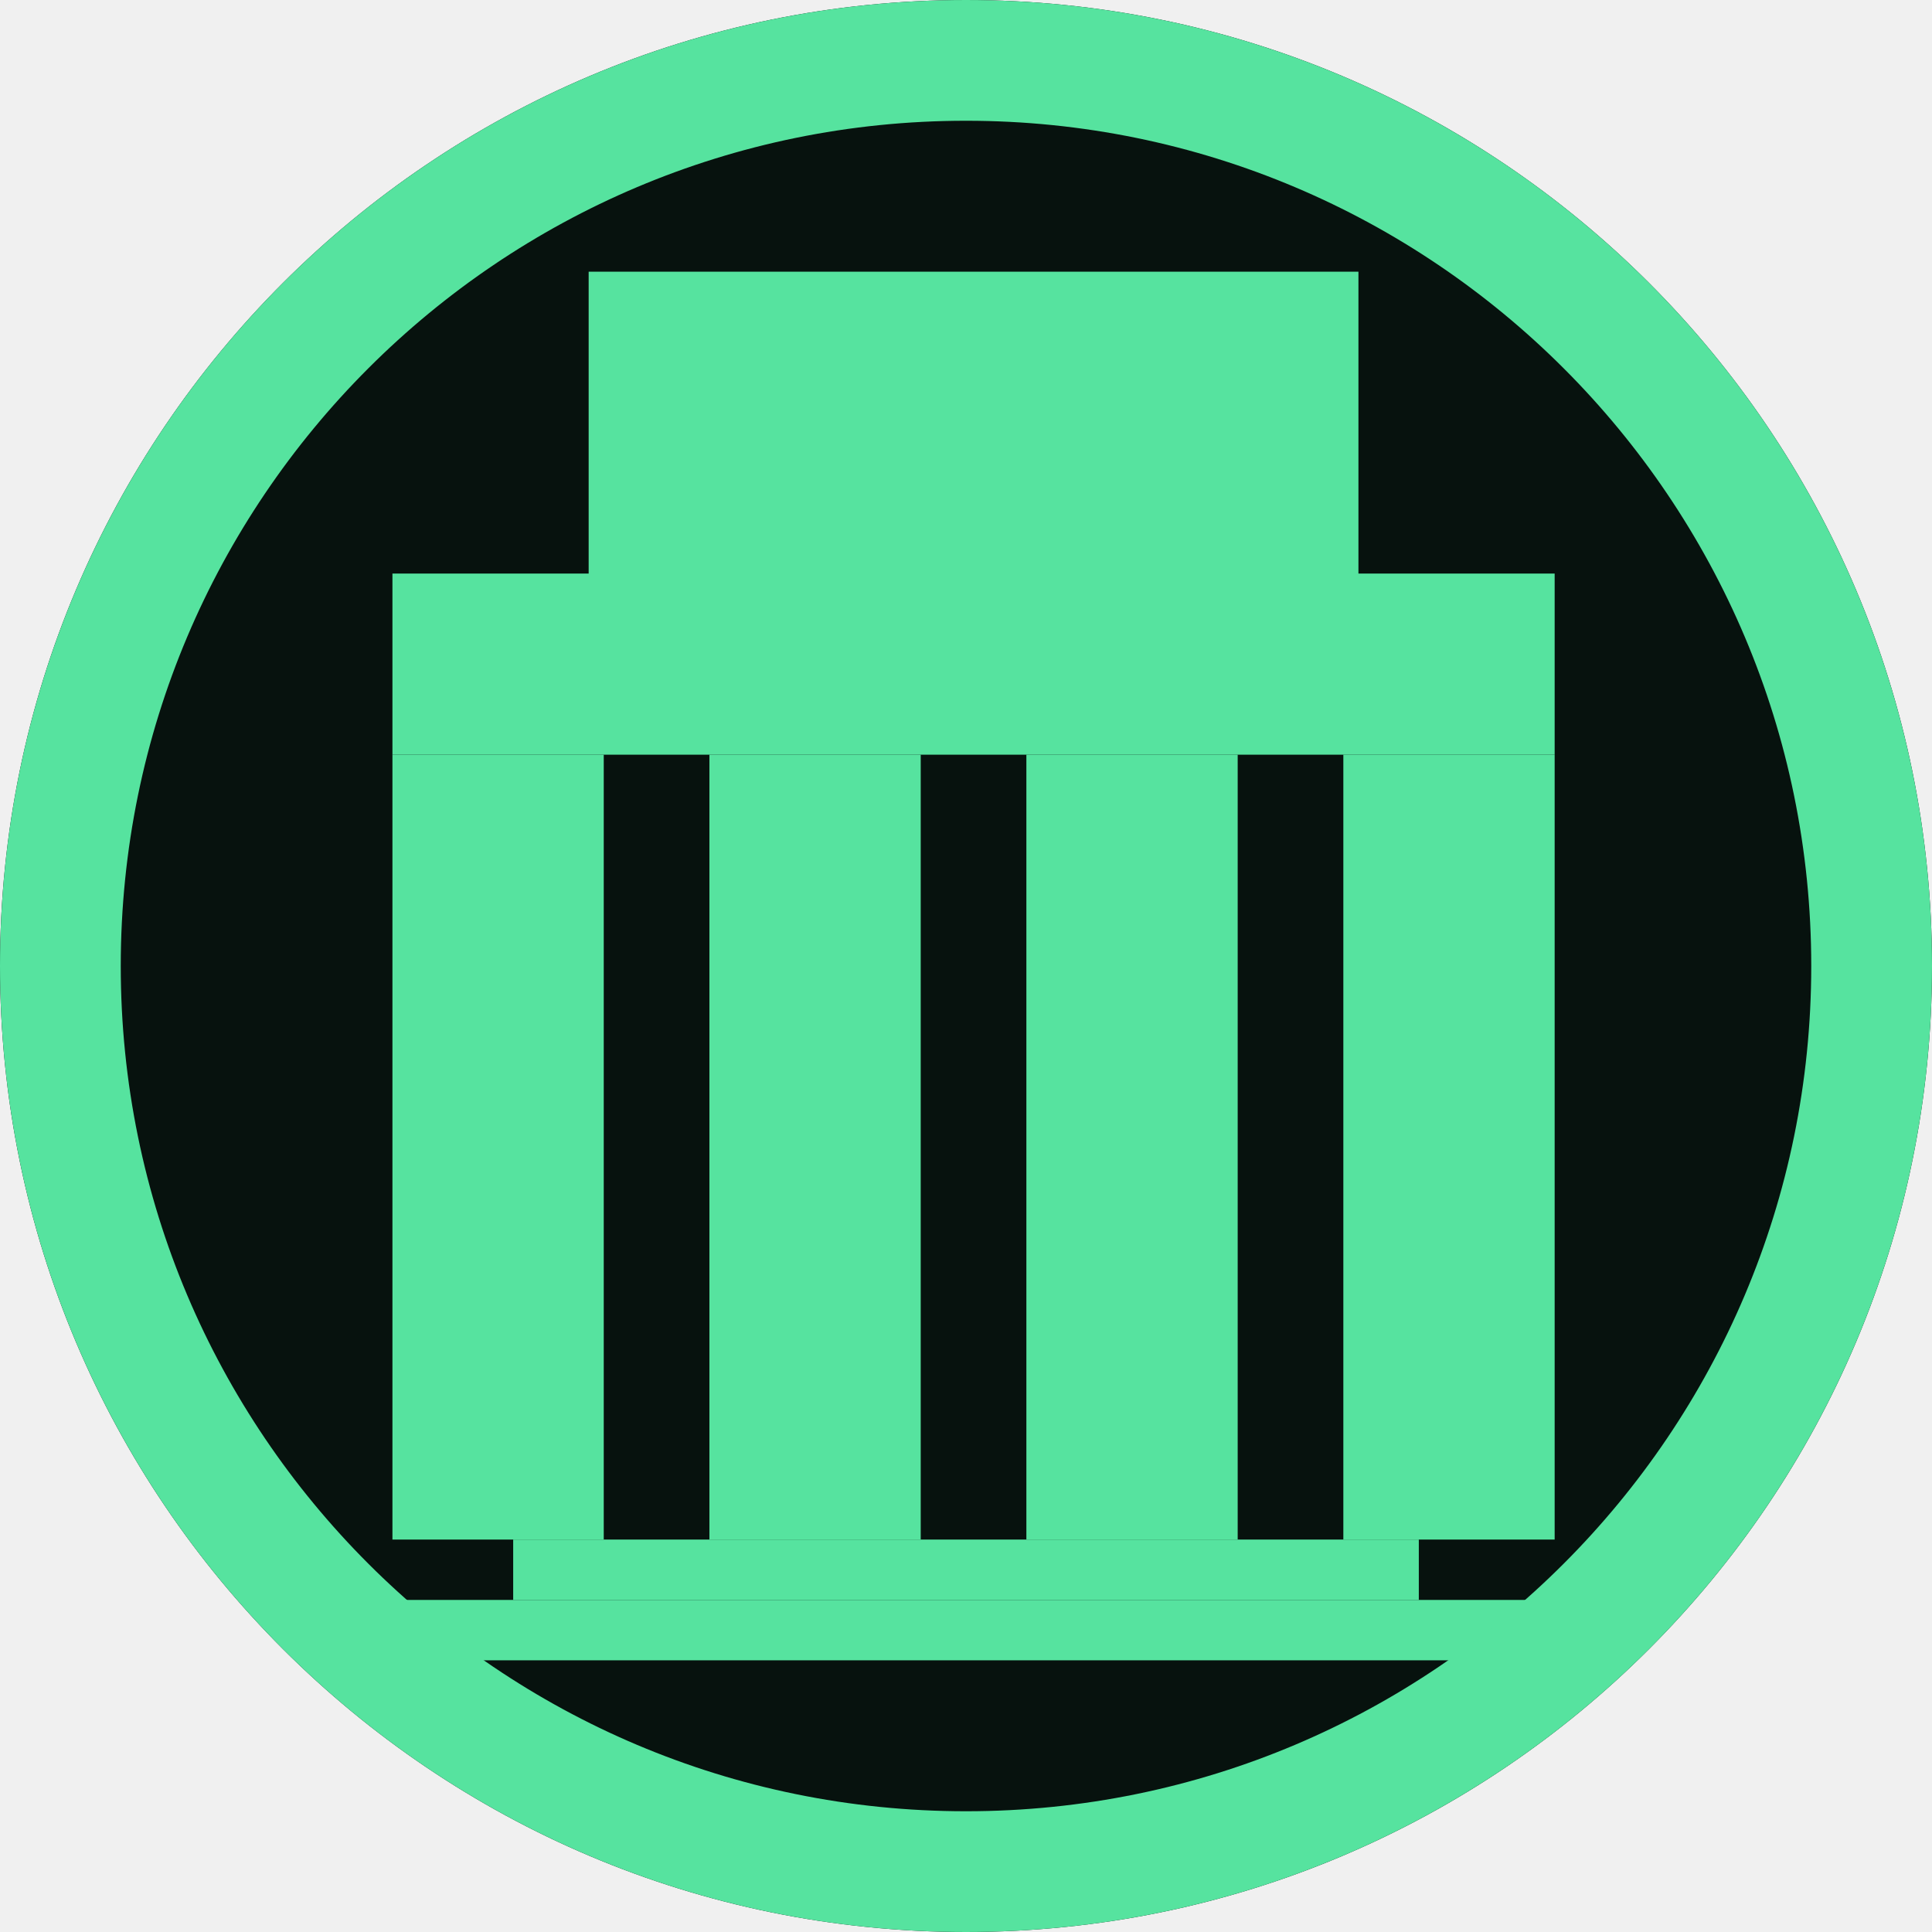
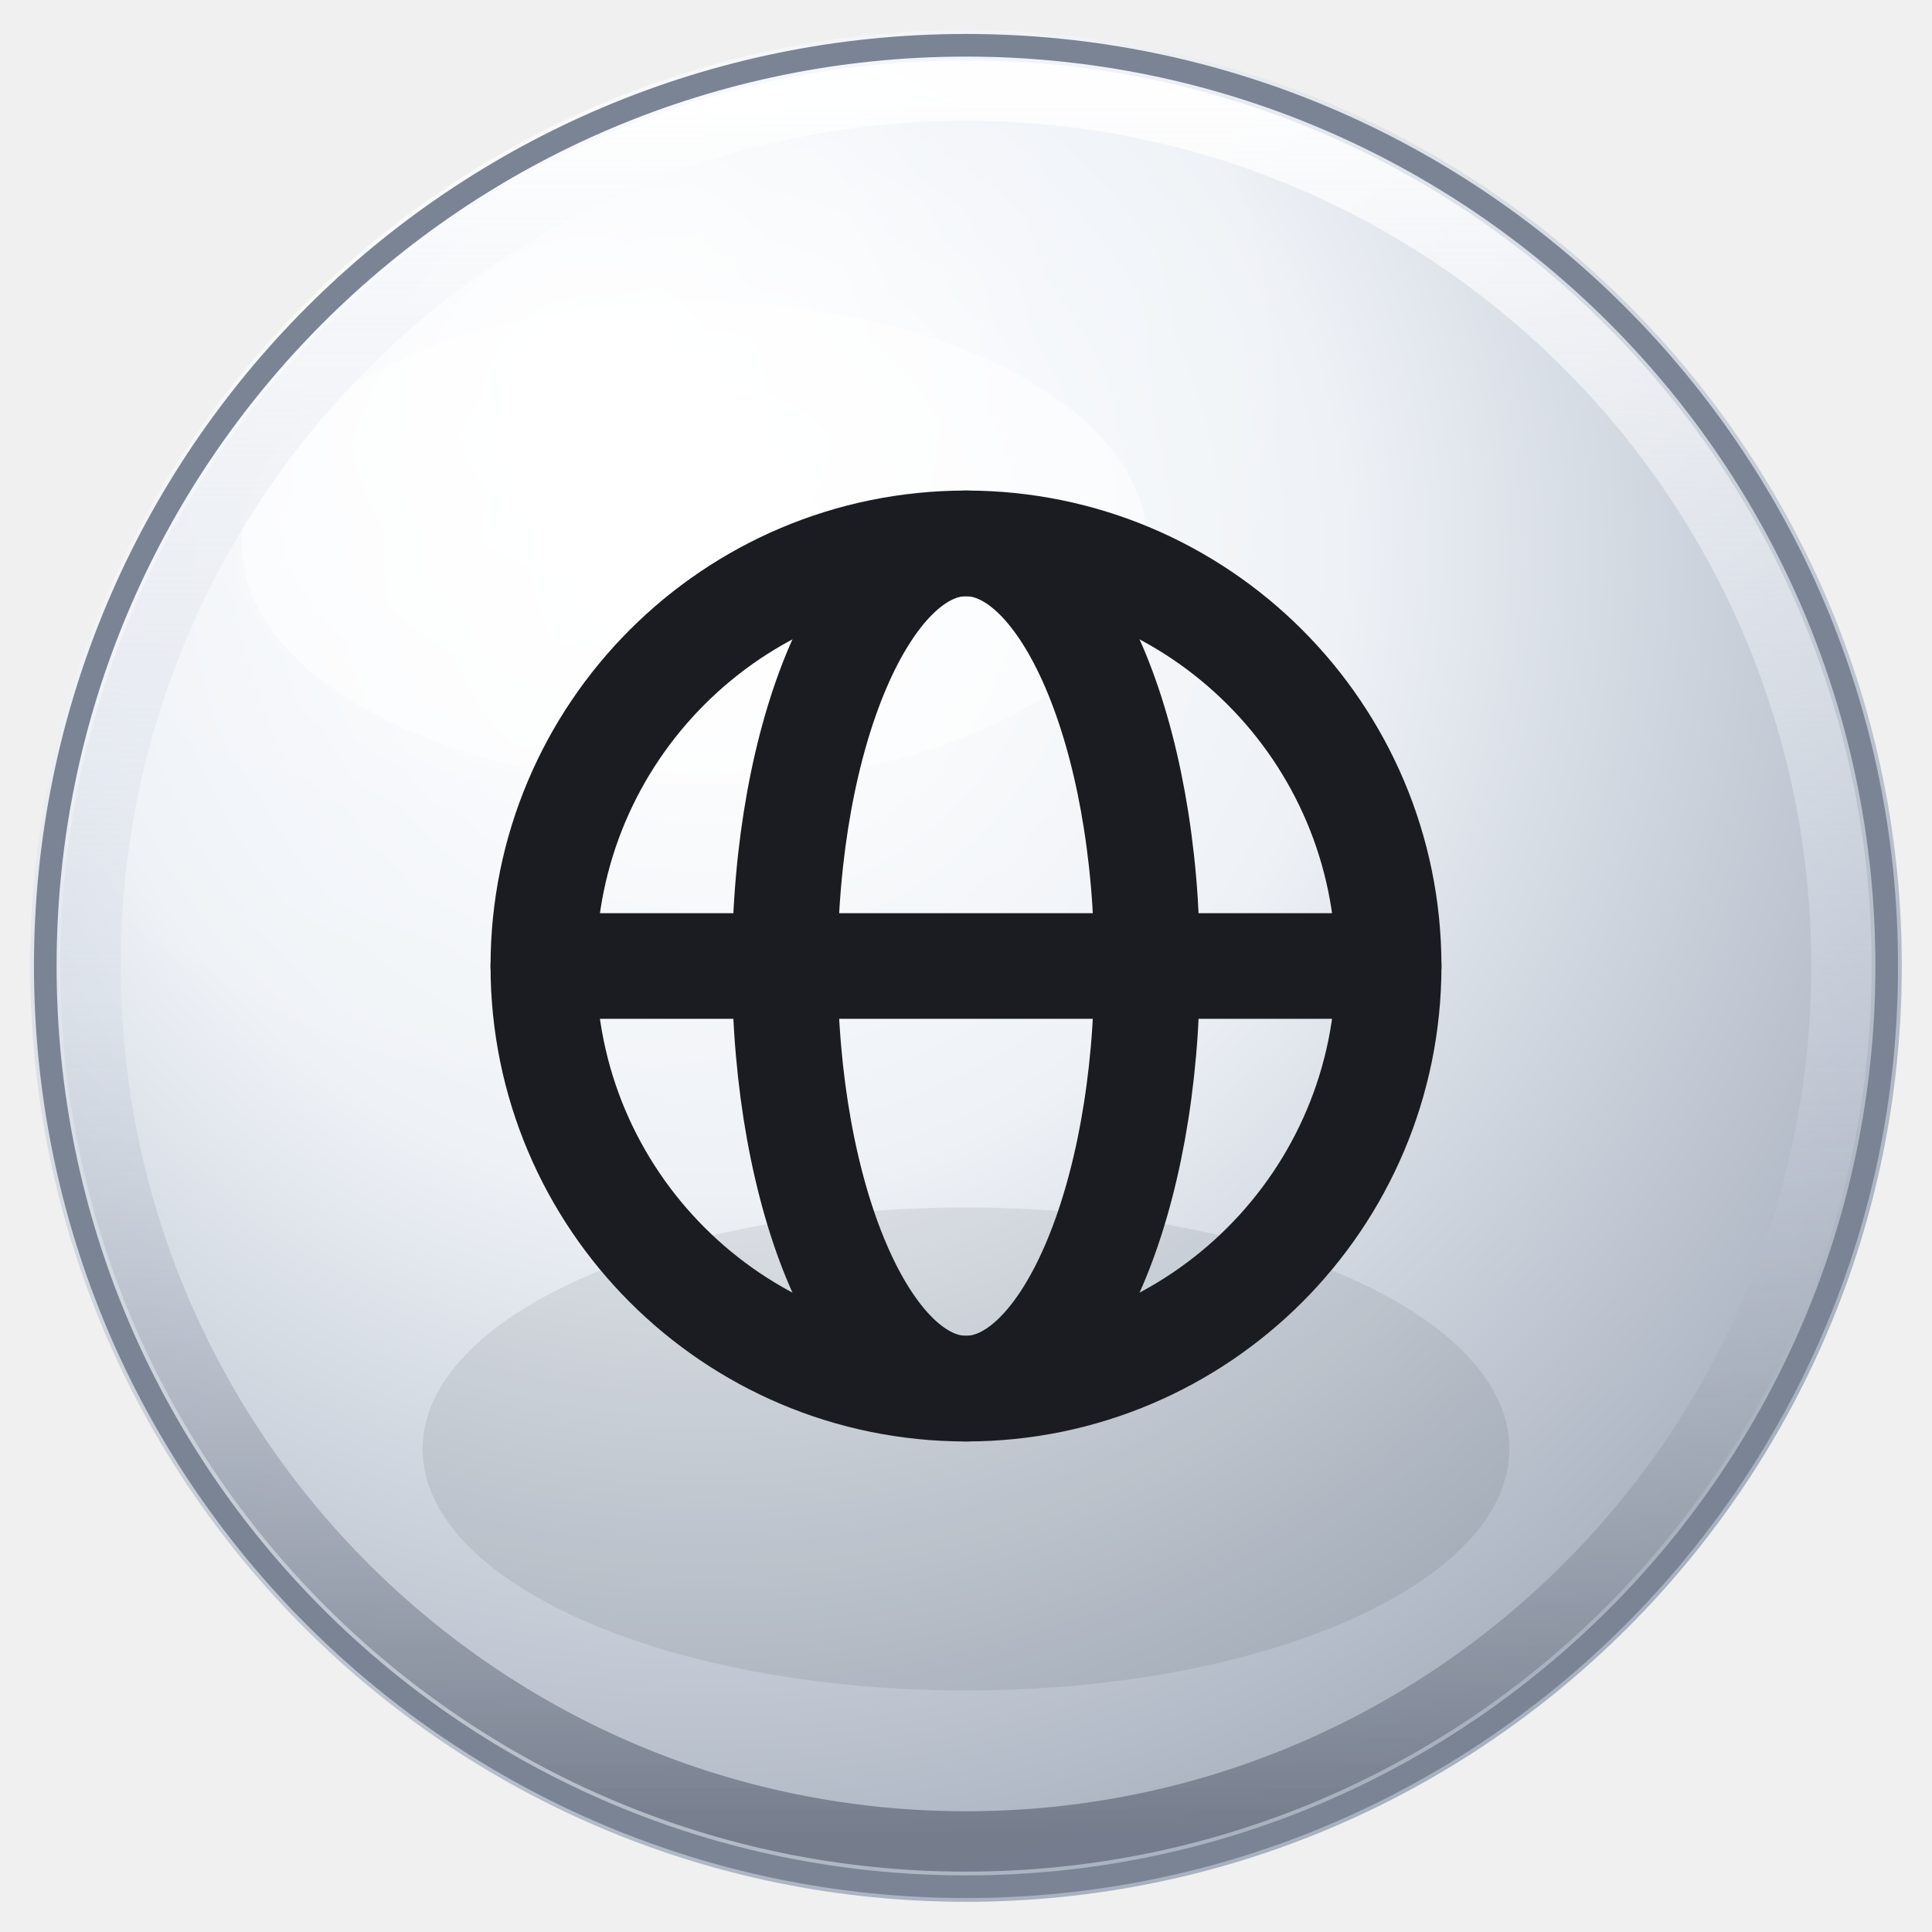
<svg xmlns="http://www.w3.org/2000/svg" viewBox="0 0 128 128" width="128" height="128" role="img" aria-label="FX Pulse">
-   <circle cx="64" cy="64" r="64" fill="#07120e" />
-   <g fill="#56e39f">
-     <rect x="39" y="18" width="51" height="22" />
-     <rect x="26" y="38" width="77" height="12" />
-     <rect x="26" y="50" width="14" height="52" />
-     <rect x="47" y="50" width="14" height="52" />
-     <rect x="68" y="50" width="14" height="52" />
-     <rect x="89" y="50" width="14" height="52" />
-     <rect x="34" y="102" width="60" height="4" />
-     <rect x="26" y="106" width="76" height="4" />
+   <defs>
+     <radialGradient id="fx-ice-body" cx="36%" cy="28%" r="74%">
+       <stop offset="0%" stop-color="#ffffff" />
+       <stop offset="46%" stop-color="#eef2f7" />
+       <stop offset="100%" stop-color="#a8b1bf" />
+     </radialGradient>
+     <radialGradient id="fx-ice-spec" cx="30%" cy="20%" r="40%">
+       <stop offset="0%" stop-color="#ffffff" stop-opacity="0.95" />
+       <stop offset="58%" stop-color="#ffffff" stop-opacity="0.14" />
+       <stop offset="100%" stop-color="#ffffff" stop-opacity="0" />
+     </radialGradient>
+     <linearGradient id="fx-ice-rim" x1="0" y1="0" x2="0" y2="1">
+       <stop offset="0%" stop-color="#ffffff" stop-opacity="0.95" />
+       <stop offset="52%" stop-color="#d5dbe6" stop-opacity="0.45" />
+       <stop offset="100%" stop-color="#6e7686" stop-opacity="0.9" />
+     </linearGradient>
+   </defs>
+   <circle cx="64" cy="64" r="62" fill="url(#fx-ice-body)" />
+   <circle cx="64" cy="64" r="62" fill="url(#fx-ice-spec)" />
+   <ellipse cx="46" cy="36" rx="30" ry="16" fill="#fff" fill-opacity="0.5" />
+   <ellipse cx="64" cy="96" rx="36" ry="16" fill="#0c0d10" fill-opacity="0.08" />
+   <circle cx="64" cy="64" r="61" fill="none" stroke="#7b8494" stroke-width="1.5" />
+   <circle cx="64" cy="64" r="58" fill="none" stroke="url(#fx-ice-rim)" stroke-width="4" />
+   <g fill="none" stroke="#1a1c22" stroke-width="7" stroke-linecap="round">
+     <circle cx="64" cy="64" r="28" />
+     <ellipse cx="64" cy="64" rx="12" ry="28" />
+     <path d="M36 64h56" />
  </g>
-   <circle cx="64" cy="64" r="60" fill="none" stroke="#56e39f" stroke-width="8" />
</svg>
